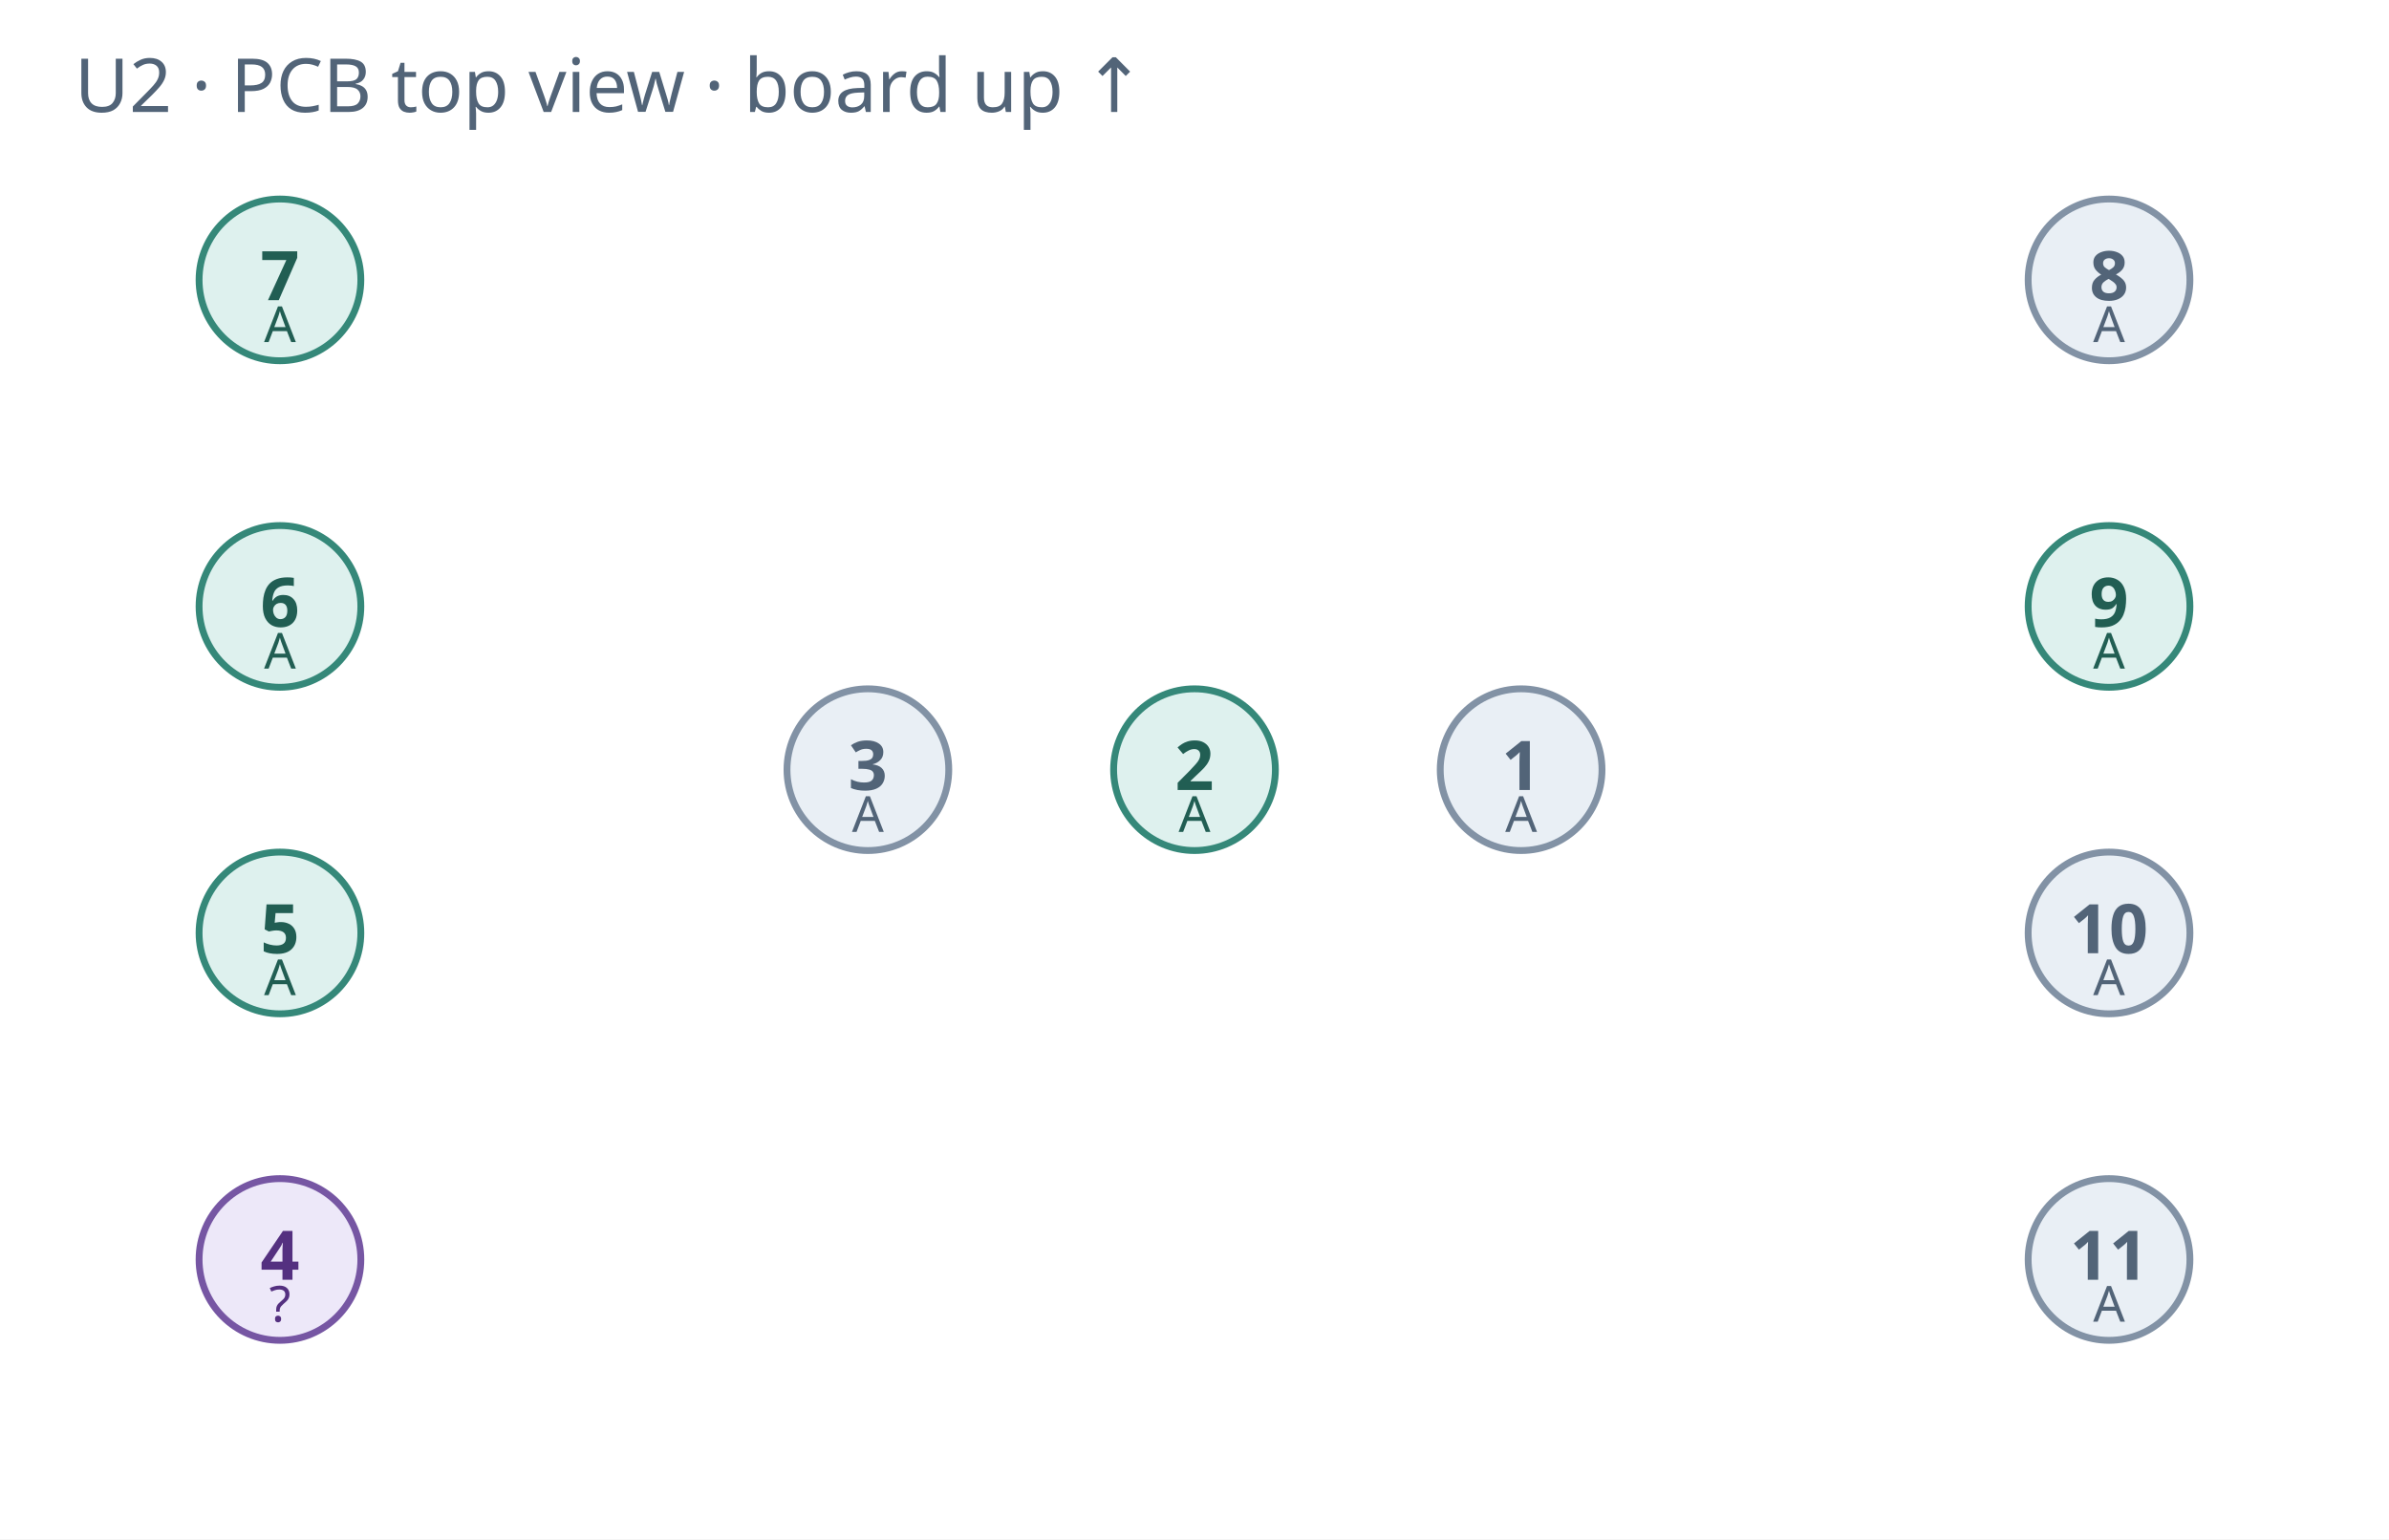
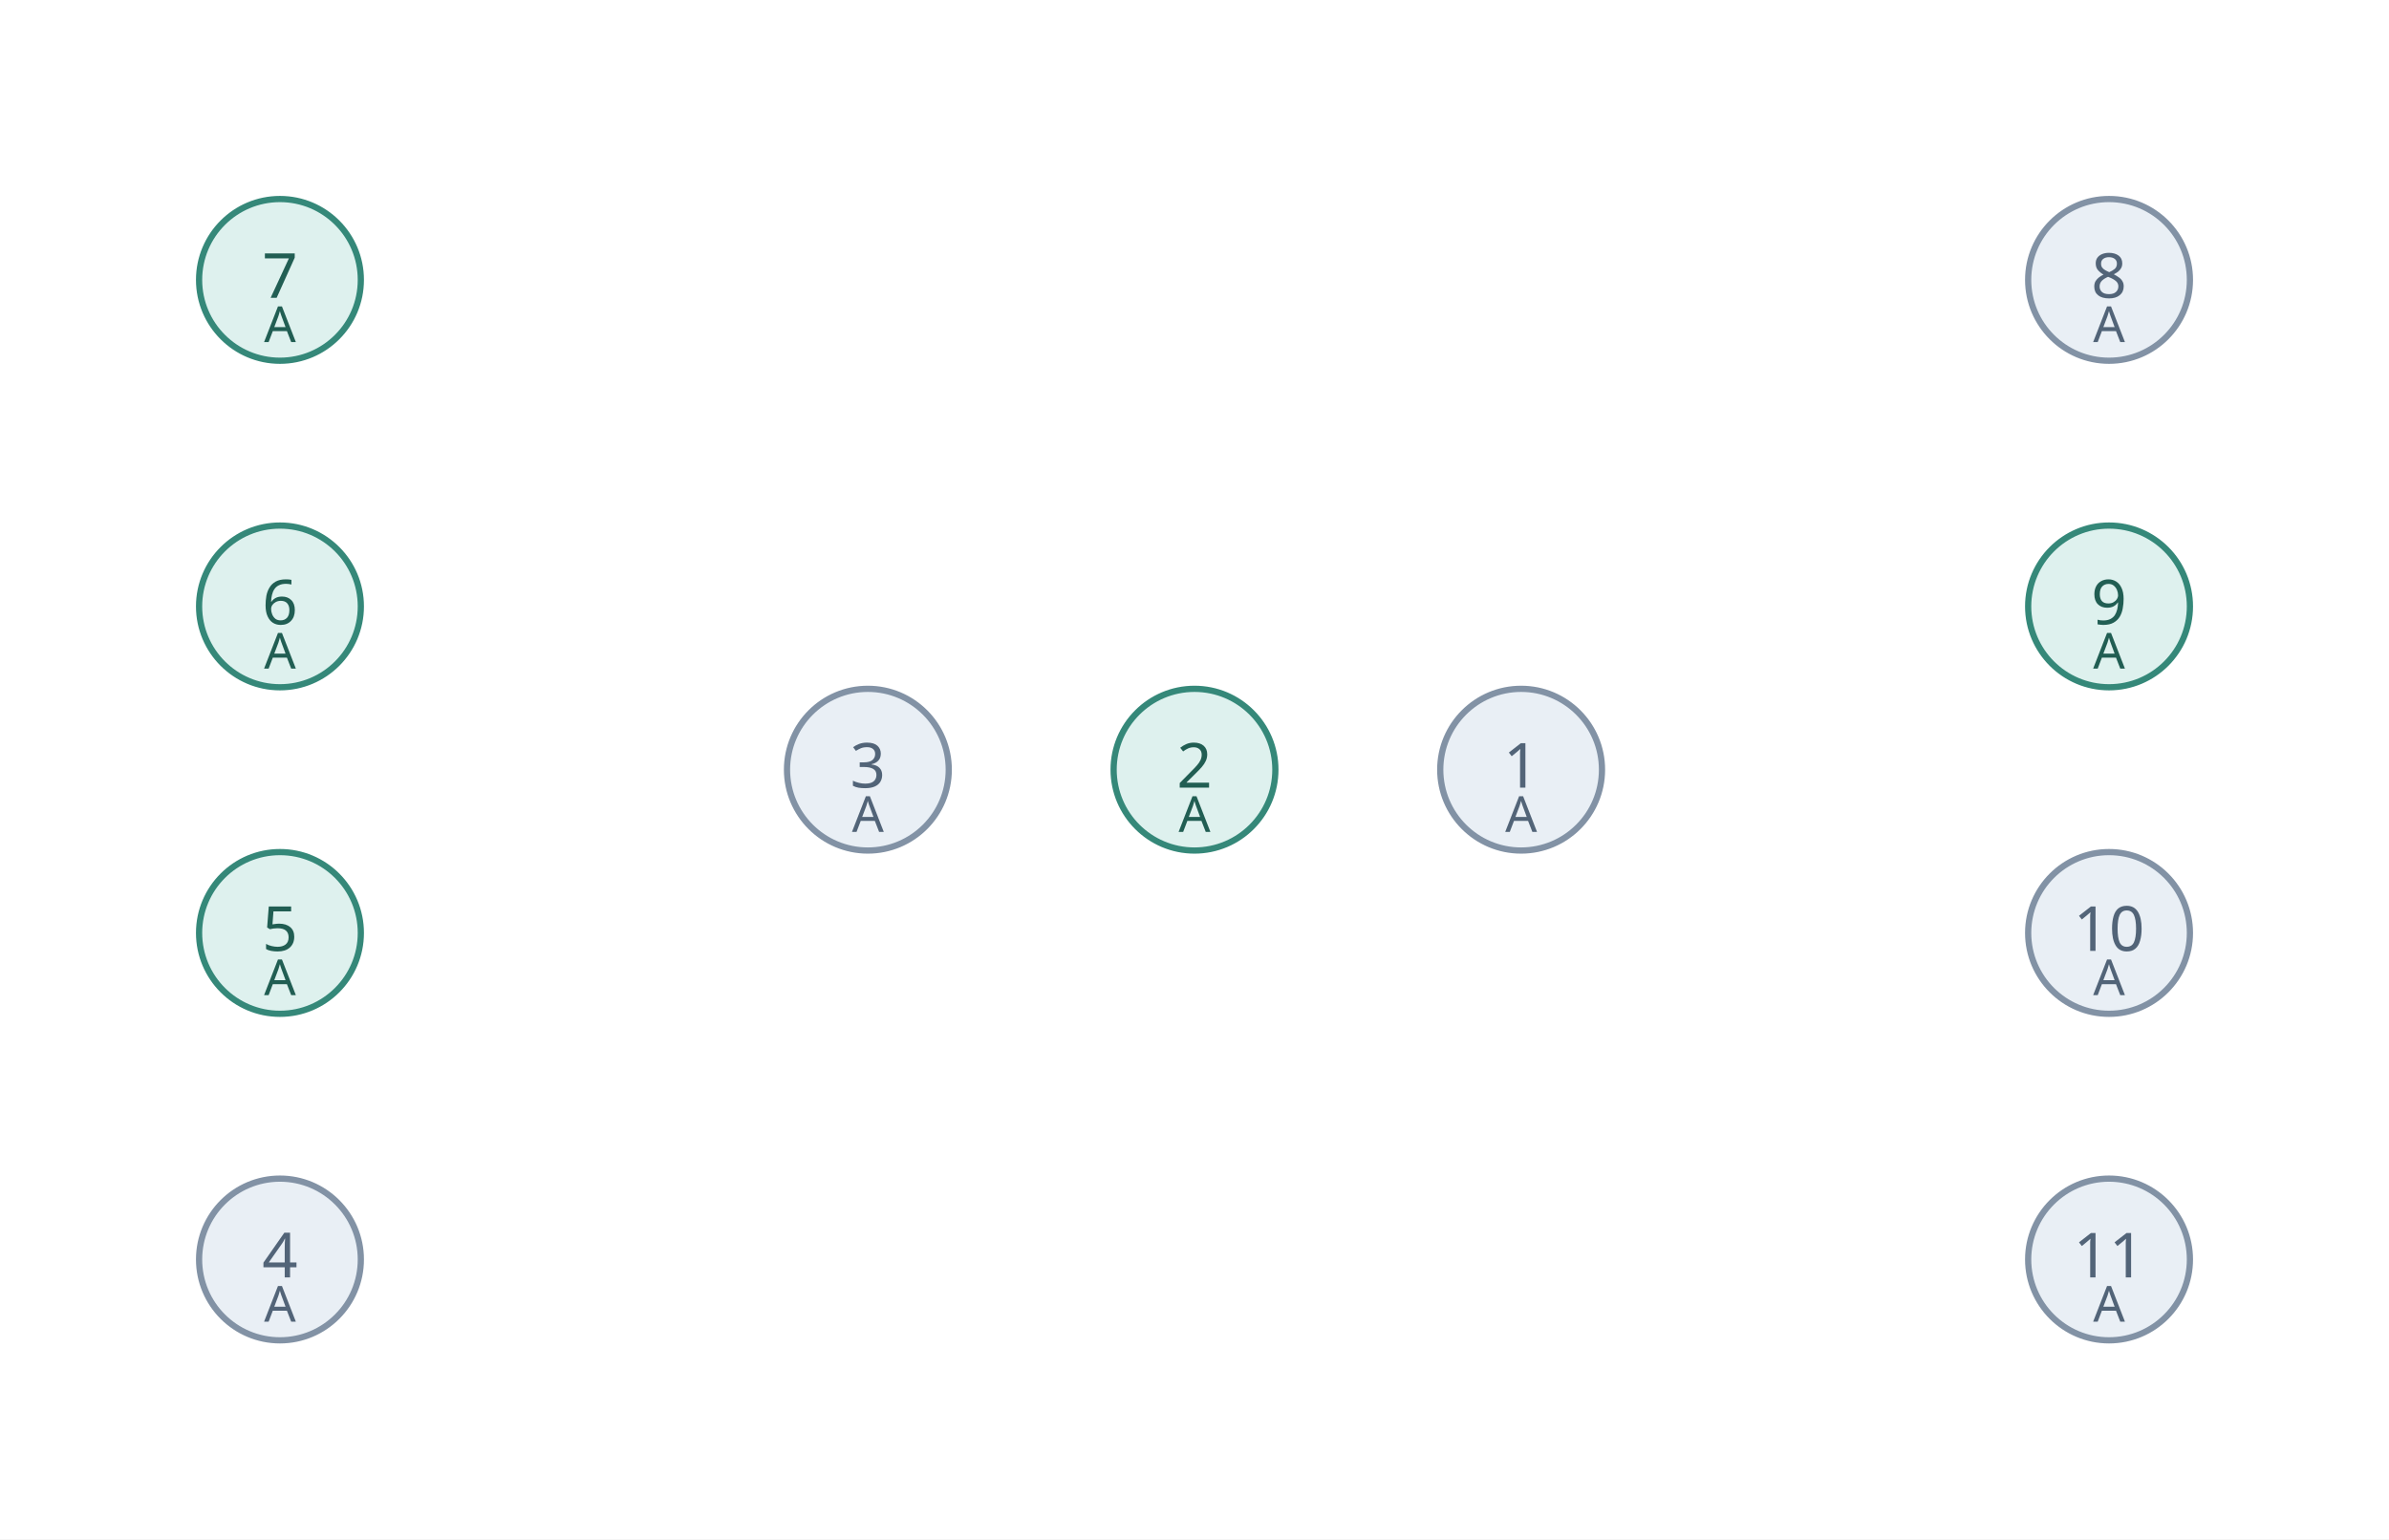
- <svg xmlns="http://www.w3.org/2000/svg" viewBox="0 0 384.000 247.500" role="img" aria-labelledby="title desc">
-   <rect width="100%" height="100%" fill="#ffffff" />
-   <text x="12" y="18" font-family="sans-serif" font-size="12" fill="#526478">U2 · PCB top view · board up ↑</text>
-   <g data-pin-id="U2.1" tabindex="0" role="button" aria-label="U2.1 — Assigned · net has opens — VIN">
-     <circle cx="244.500" cy="123.750" r="13" fill="#e9eff5" stroke="#8292a5" stroke-width="1.1" />
-     <text x="244.500" y="122.750" text-anchor="middle" dominant-baseline="central" font-family="sans-serif" font-size="11" font-weight="600" fill="#526478">1</text>
-     <text x="244.500" y="133.750" text-anchor="middle" font-family="sans-serif" font-size="8" fill="#526478">A</text>
+ <svg xmlns="http://www.w3.org/2000/svg" viewBox="0 0 384.0 247.5" role="img">
+   <rect width="100%" height="100%" fill="white" />
+   <g data-pin-id="U2.1" role="button" tabindex="0" aria-label="U2.1 Assigned · net has opens LINK_12V">
+     <circle cx="244.5" cy="123.75" r="13" fill="#e9eff5" stroke="#8292a5" />
+     <text x="244.5" y="122.75" text-anchor="middle" dominant-baseline="central" font-family="sans-serif" font-size="10" fill="#526478">1</text>
+     <text x="244.5" y="133.75" text-anchor="middle" font-family="sans-serif" font-size="8" fill="#526478">A</text>
  </g>
-   <g data-pin-id="U2.10" tabindex="0" role="button" aria-label="U2.10 — Assigned · net has opens — MODE">
-     <circle cx="339.000" cy="150.000" r="13" fill="#e9eff5" stroke="#8292a5" stroke-width="1.1" />
-     <text x="339.000" y="149.000" text-anchor="middle" dominant-baseline="central" font-family="sans-serif" font-size="11" font-weight="600" fill="#526478">10</text>
-     <text x="339.000" y="160.000" text-anchor="middle" font-family="sans-serif" font-size="8" fill="#526478">A</text>
+   <g data-pin-id="U2.10" role="button" tabindex="0" aria-label="U2.10 Assigned · net has opens LINK_12V">
+     <circle cx="339.0" cy="150.0" r="13" fill="#e9eff5" stroke="#8292a5" />
+     <text x="339.0" y="149.0" text-anchor="middle" dominant-baseline="central" font-family="sans-serif" font-size="10" fill="#526478">10</text>
+     <text x="339.0" y="160.0" text-anchor="middle" font-family="sans-serif" font-size="8" fill="#526478">A</text>
  </g>
-   <g data-pin-id="U2.11" tabindex="0" role="button" aria-label="U2.11 — Assigned · net has opens — VSEL">
-     <circle cx="339.000" cy="202.500" r="13" fill="#e9eff5" stroke="#8292a5" stroke-width="1.1" />
-     <text x="339.000" y="201.500" text-anchor="middle" dominant-baseline="central" font-family="sans-serif" font-size="11" font-weight="600" fill="#526478">11</text>
-     <text x="339.000" y="212.500" text-anchor="middle" font-family="sans-serif" font-size="8" fill="#526478">A</text>
+   <g data-pin-id="U2.11" role="button" tabindex="0" aria-label="U2.11 Assigned · net has opens GND">
+     <circle cx="339.0" cy="202.5" r="13" fill="#e9eff5" stroke="#8292a5" />
+     <text x="339.0" y="201.5" text-anchor="middle" dominant-baseline="central" font-family="sans-serif" font-size="10" fill="#526478">11</text>
+     <text x="339.0" y="212.5" text-anchor="middle" font-family="sans-serif" font-size="8" fill="#526478">A</text>
  </g>
-   <g data-pin-id="U2.2" tabindex="0" role="button" aria-label="U2.2 — Assigned · net connected — SW">
-     <circle cx="192.000" cy="123.750" r="13" fill="#def1ee" stroke="#358879" stroke-width="1.1" />
-     <text x="192.000" y="122.750" text-anchor="middle" dominant-baseline="central" font-family="sans-serif" font-size="11" font-weight="600" fill="#215e53">2</text>
-     <text x="192.000" y="133.750" text-anchor="middle" font-family="sans-serif" font-size="8" fill="#215e53">A</text>
+   <g data-pin-id="U2.2" role="button" tabindex="0" aria-label="U2.2 Assigned · net connected SW_CORE">
+     <circle cx="192" cy="123.75" r="13" fill="#def1ee" stroke="#358879" />
+     <text x="192" y="122.75" text-anchor="middle" dominant-baseline="central" font-family="sans-serif" font-size="10" fill="#215e53">2</text>
+     <text x="192" y="133.75" text-anchor="middle" font-family="sans-serif" font-size="8" fill="#215e53">A</text>
  </g>
-   <g data-pin-id="U2.3" tabindex="0" role="button" aria-label="U2.3 — Assigned · net has opens — GND">
-     <circle cx="139.500" cy="123.750" r="13" fill="#e9eff5" stroke="#8292a5" stroke-width="1.1" />
-     <text x="139.500" y="122.750" text-anchor="middle" dominant-baseline="central" font-family="sans-serif" font-size="11" font-weight="600" fill="#526478">3</text>
-     <text x="139.500" y="133.750" text-anchor="middle" font-family="sans-serif" font-size="8" fill="#526478">A</text>
+   <g data-pin-id="U2.3" role="button" tabindex="0" aria-label="U2.3 Assigned · net has opens GND">
+     <circle cx="139.5" cy="123.75" r="13" fill="#e9eff5" stroke="#8292a5" />
+     <text x="139.5" y="122.75" text-anchor="middle" dominant-baseline="central" font-family="sans-serif" font-size="10" fill="#526478">3</text>
+     <text x="139.5" y="133.75" text-anchor="middle" font-family="sans-serif" font-size="8" fill="#526478">A</text>
  </g>
-   <g data-pin-id="U2.4" tabindex="0" role="button" aria-label="U2.4 — Unused FB2 — grounding review — FB2">
-     <circle cx="45.000" cy="202.500" r="13" fill="#ede8f9" stroke="#7656a3" stroke-width="1.1" />
-     <text x="45.000" y="201.500" text-anchor="middle" dominant-baseline="central" font-family="sans-serif" font-size="11" font-weight="600" fill="#543080">4</text>
-     <text x="45.000" y="212.500" text-anchor="middle" font-family="sans-serif" font-size="8" fill="#543080">?</text>
+   <g data-pin-id="U2.4" role="button" tabindex="0" aria-label="U2.4 Assigned · net has opens GND">
+     <circle cx="45.0" cy="202.5" r="13" fill="#e9eff5" stroke="#8292a5" />
+     <text x="45.0" y="201.5" text-anchor="middle" dominant-baseline="central" font-family="sans-serif" font-size="10" fill="#526478">4</text>
+     <text x="45.0" y="212.5" text-anchor="middle" font-family="sans-serif" font-size="8" fill="#526478">A</text>
  </g>
-   <g data-pin-id="U2.5" tabindex="0" role="button" aria-label="U2.5 — Assigned · net connected — FB">
-     <circle cx="45.000" cy="150.000" r="13" fill="#def1ee" stroke="#358879" stroke-width="1.1" />
-     <text x="45.000" y="149.000" text-anchor="middle" dominant-baseline="central" font-family="sans-serif" font-size="11" font-weight="600" fill="#215e53">5</text>
-     <text x="45.000" y="160.000" text-anchor="middle" font-family="sans-serif" font-size="8" fill="#215e53">A</text>
+   <g data-pin-id="U2.5" role="button" tabindex="0" aria-label="U2.5 Assigned · net connected FB_CORE">
+     <circle cx="45.0" cy="150.0" r="13" fill="#def1ee" stroke="#358879" />
+     <text x="45.0" y="149.0" text-anchor="middle" dominant-baseline="central" font-family="sans-serif" font-size="10" fill="#215e53">5</text>
+     <text x="45.0" y="160.0" text-anchor="middle" font-family="sans-serif" font-size="8" fill="#215e53">A</text>
  </g>
-   <g data-pin-id="U2.6" tabindex="0" role="button" aria-label="U2.6 — Assigned · net connected — VOS">
-     <circle cx="45.000" cy="97.500" r="13" fill="#def1ee" stroke="#358879" stroke-width="1.1" />
-     <text x="45.000" y="96.500" text-anchor="middle" dominant-baseline="central" font-family="sans-serif" font-size="11" font-weight="600" fill="#215e53">6</text>
-     <text x="45.000" y="107.500" text-anchor="middle" font-family="sans-serif" font-size="8" fill="#215e53">A</text>
+   <g data-pin-id="U2.6" role="button" tabindex="0" aria-label="U2.6 Assigned · net connected VCORE_REG_1V025">
+     <circle cx="45.0" cy="97.5" r="13" fill="#def1ee" stroke="#358879" />
+     <text x="45.0" y="96.5" text-anchor="middle" dominant-baseline="central" font-family="sans-serif" font-size="10" fill="#215e53">6</text>
+     <text x="45.0" y="107.5" text-anchor="middle" font-family="sans-serif" font-size="8" fill="#215e53">A</text>
  </g>
-   <g data-pin-id="U2.7" tabindex="0" role="button" aria-label="U2.7 — Assigned · net connected — PG">
-     <circle cx="45.000" cy="45.000" r="13" fill="#def1ee" stroke="#358879" stroke-width="1.1" />
-     <text x="45.000" y="44.000" text-anchor="middle" dominant-baseline="central" font-family="sans-serif" font-size="11" font-weight="600" fill="#215e53">7</text>
-     <text x="45.000" y="55.000" text-anchor="middle" font-family="sans-serif" font-size="8" fill="#215e53">A</text>
+   <g data-pin-id="U2.7" role="button" tabindex="0" aria-label="U2.7 Assigned · net connected PG_CORE">
+     <circle cx="45.0" cy="45.0" r="13" fill="#def1ee" stroke="#358879" />
+     <text x="45.0" y="44.0" text-anchor="middle" dominant-baseline="central" font-family="sans-serif" font-size="10" fill="#215e53">7</text>
+     <text x="45.0" y="55.0" text-anchor="middle" font-family="sans-serif" font-size="8" fill="#215e53">A</text>
  </g>
-   <g data-pin-id="U2.8" tabindex="0" role="button" aria-label="U2.8 — Assigned · net has opens — EN">
-     <circle cx="339.000" cy="45.000" r="13" fill="#e9eff5" stroke="#8292a5" stroke-width="1.1" />
-     <text x="339.000" y="44.000" text-anchor="middle" dominant-baseline="central" font-family="sans-serif" font-size="11" font-weight="600" fill="#526478">8</text>
-     <text x="339.000" y="55.000" text-anchor="middle" font-family="sans-serif" font-size="8" fill="#526478">A</text>
+   <g data-pin-id="U2.8" role="button" tabindex="0" aria-label="U2.8 Assigned · net has opens LINK_12V">
+     <circle cx="339.0" cy="45.0" r="13" fill="#e9eff5" stroke="#8292a5" />
+     <text x="339.0" y="44.0" text-anchor="middle" dominant-baseline="central" font-family="sans-serif" font-size="10" fill="#526478">8</text>
+     <text x="339.0" y="55.0" text-anchor="middle" font-family="sans-serif" font-size="8" fill="#526478">A</text>
  </g>
-   <g data-pin-id="U2.9" tabindex="0" role="button" aria-label="U2.9 — Assigned · net connected — SS/TR">
-     <circle cx="339.000" cy="97.500" r="13" fill="#def1ee" stroke="#358879" stroke-width="1.1" />
-     <text x="339.000" y="96.500" text-anchor="middle" dominant-baseline="central" font-family="sans-serif" font-size="11" font-weight="600" fill="#215e53">9</text>
-     <text x="339.000" y="107.500" text-anchor="middle" font-family="sans-serif" font-size="8" fill="#215e53">A</text>
+   <g data-pin-id="U2.9" role="button" tabindex="0" aria-label="U2.9 Assigned · net connected SS_CORE">
+     <circle cx="339.0" cy="97.5" r="13" fill="#def1ee" stroke="#358879" />
+     <text x="339.0" y="96.5" text-anchor="middle" dominant-baseline="central" font-family="sans-serif" font-size="10" fill="#215e53">9</text>
+     <text x="339.0" y="107.5" text-anchor="middle" font-family="sans-serif" font-size="8" fill="#215e53">A</text>
  </g>
</svg>
